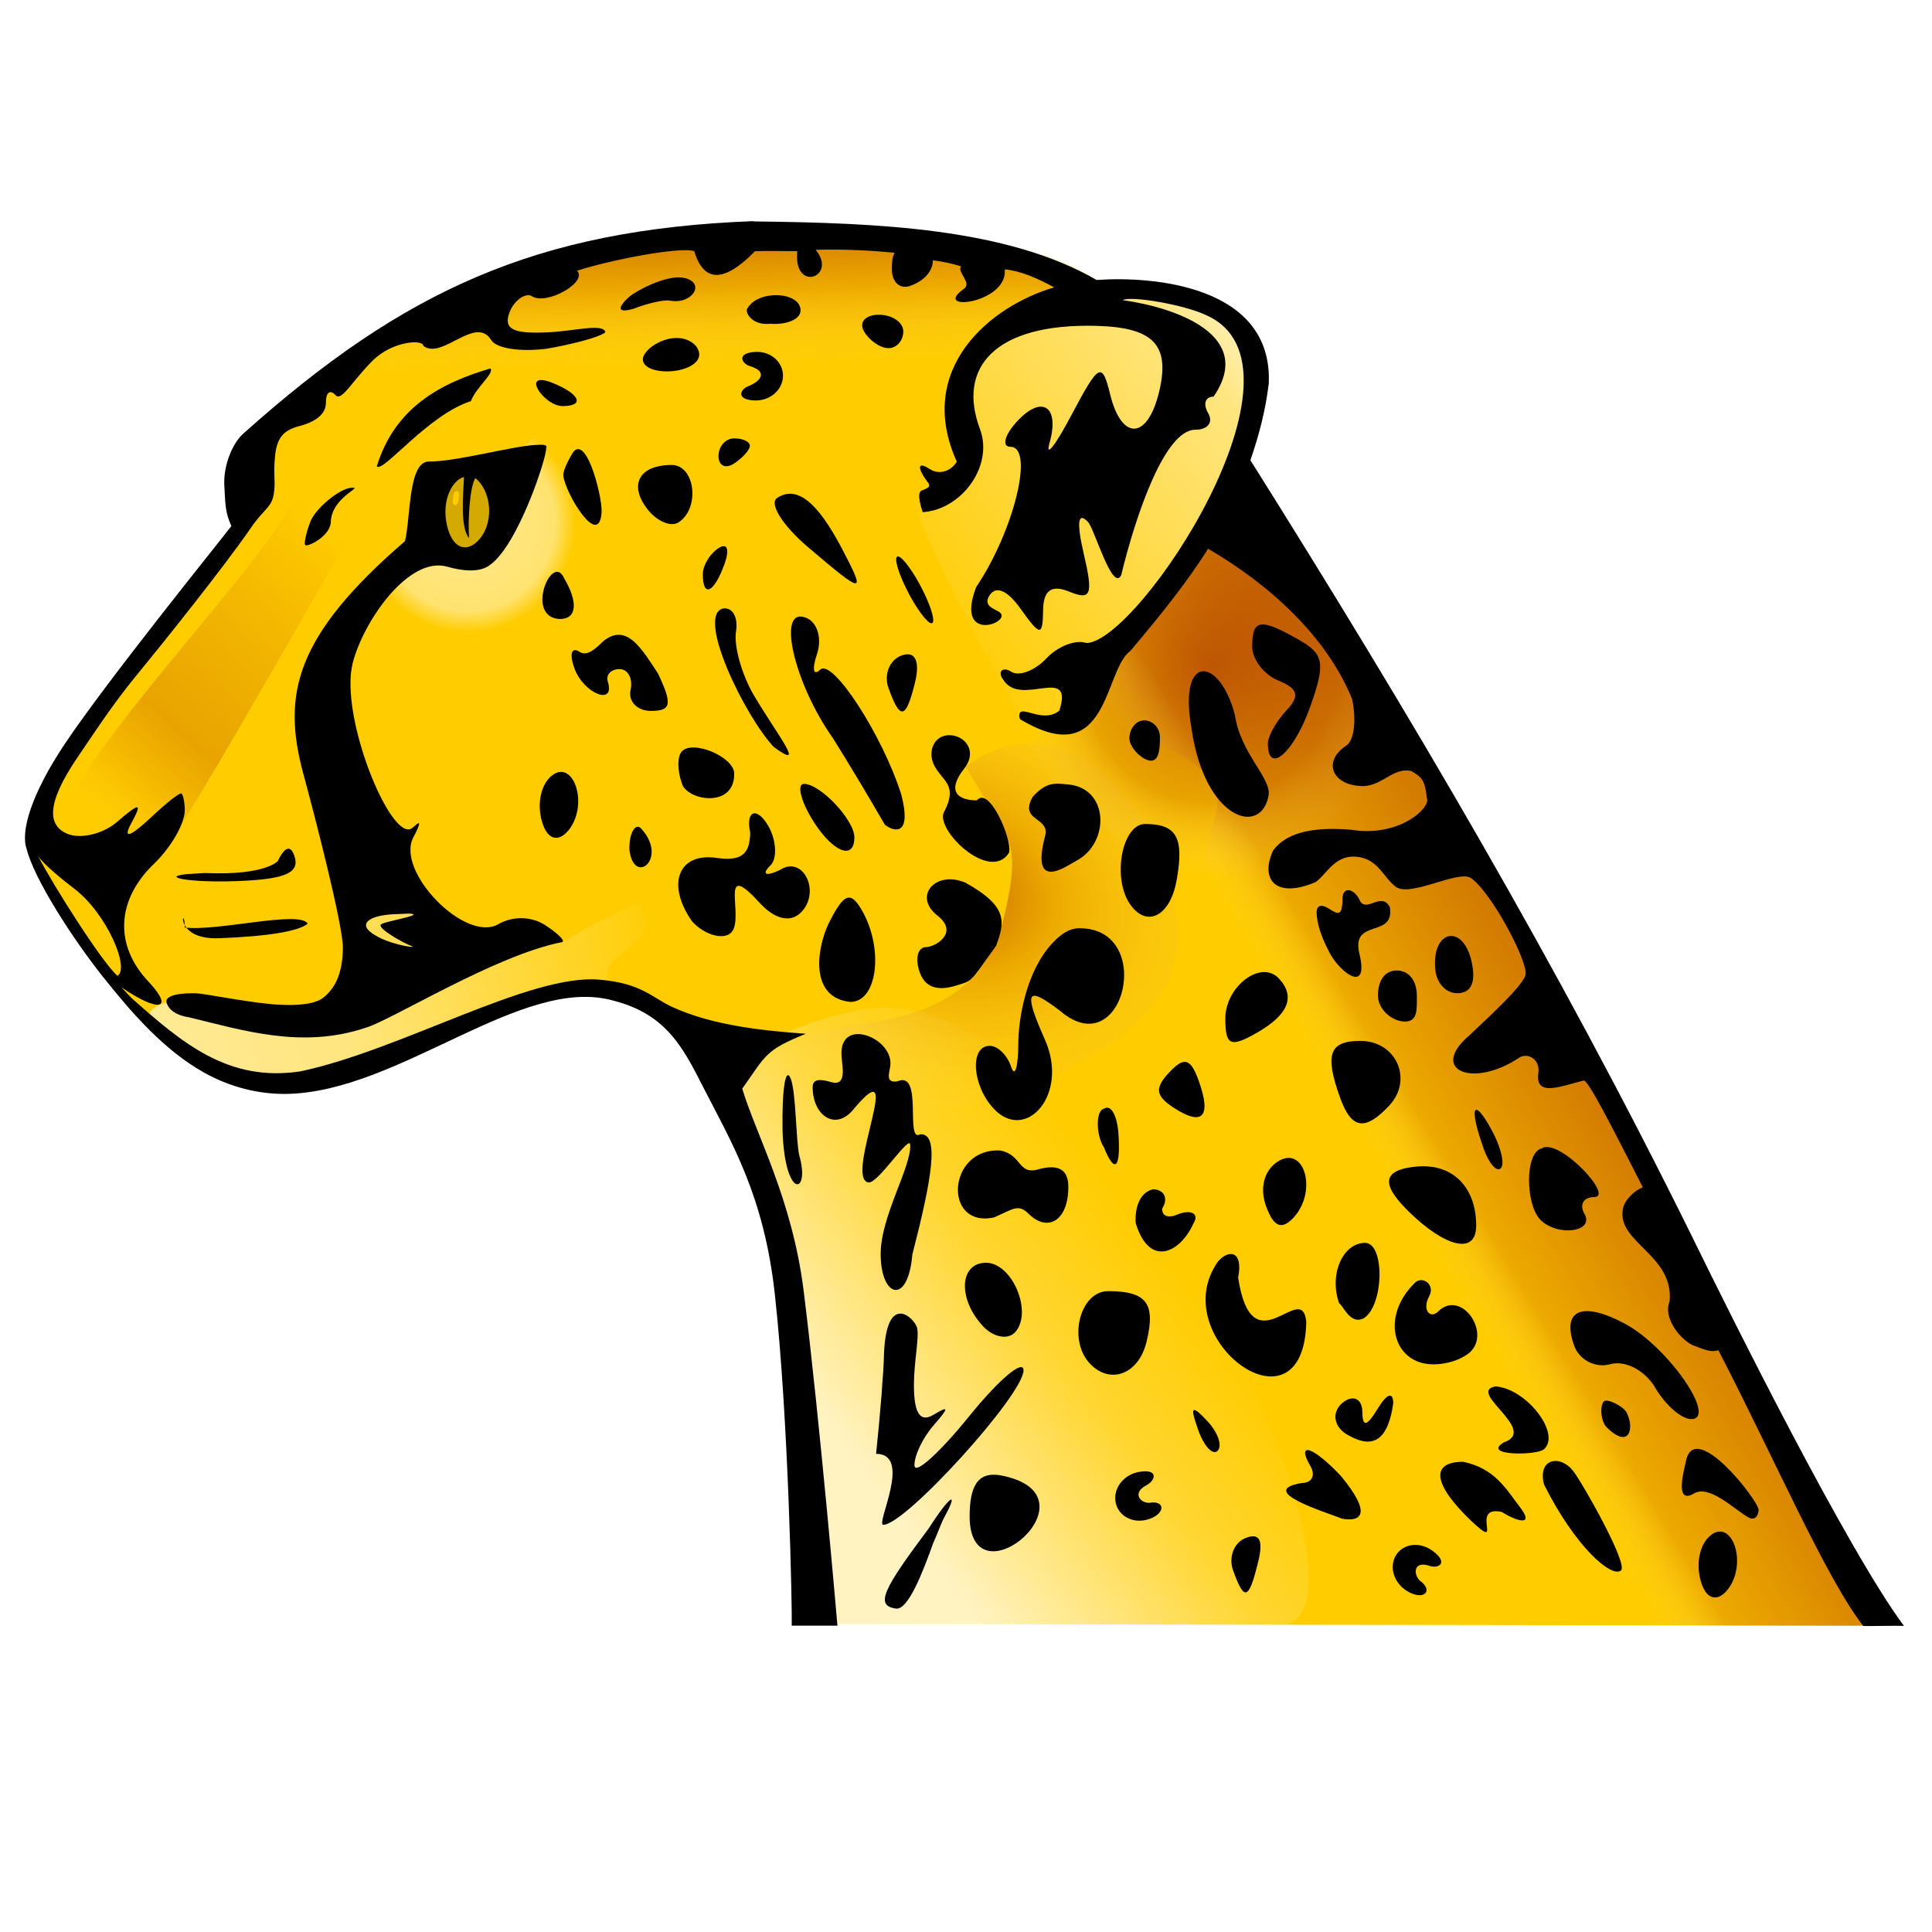
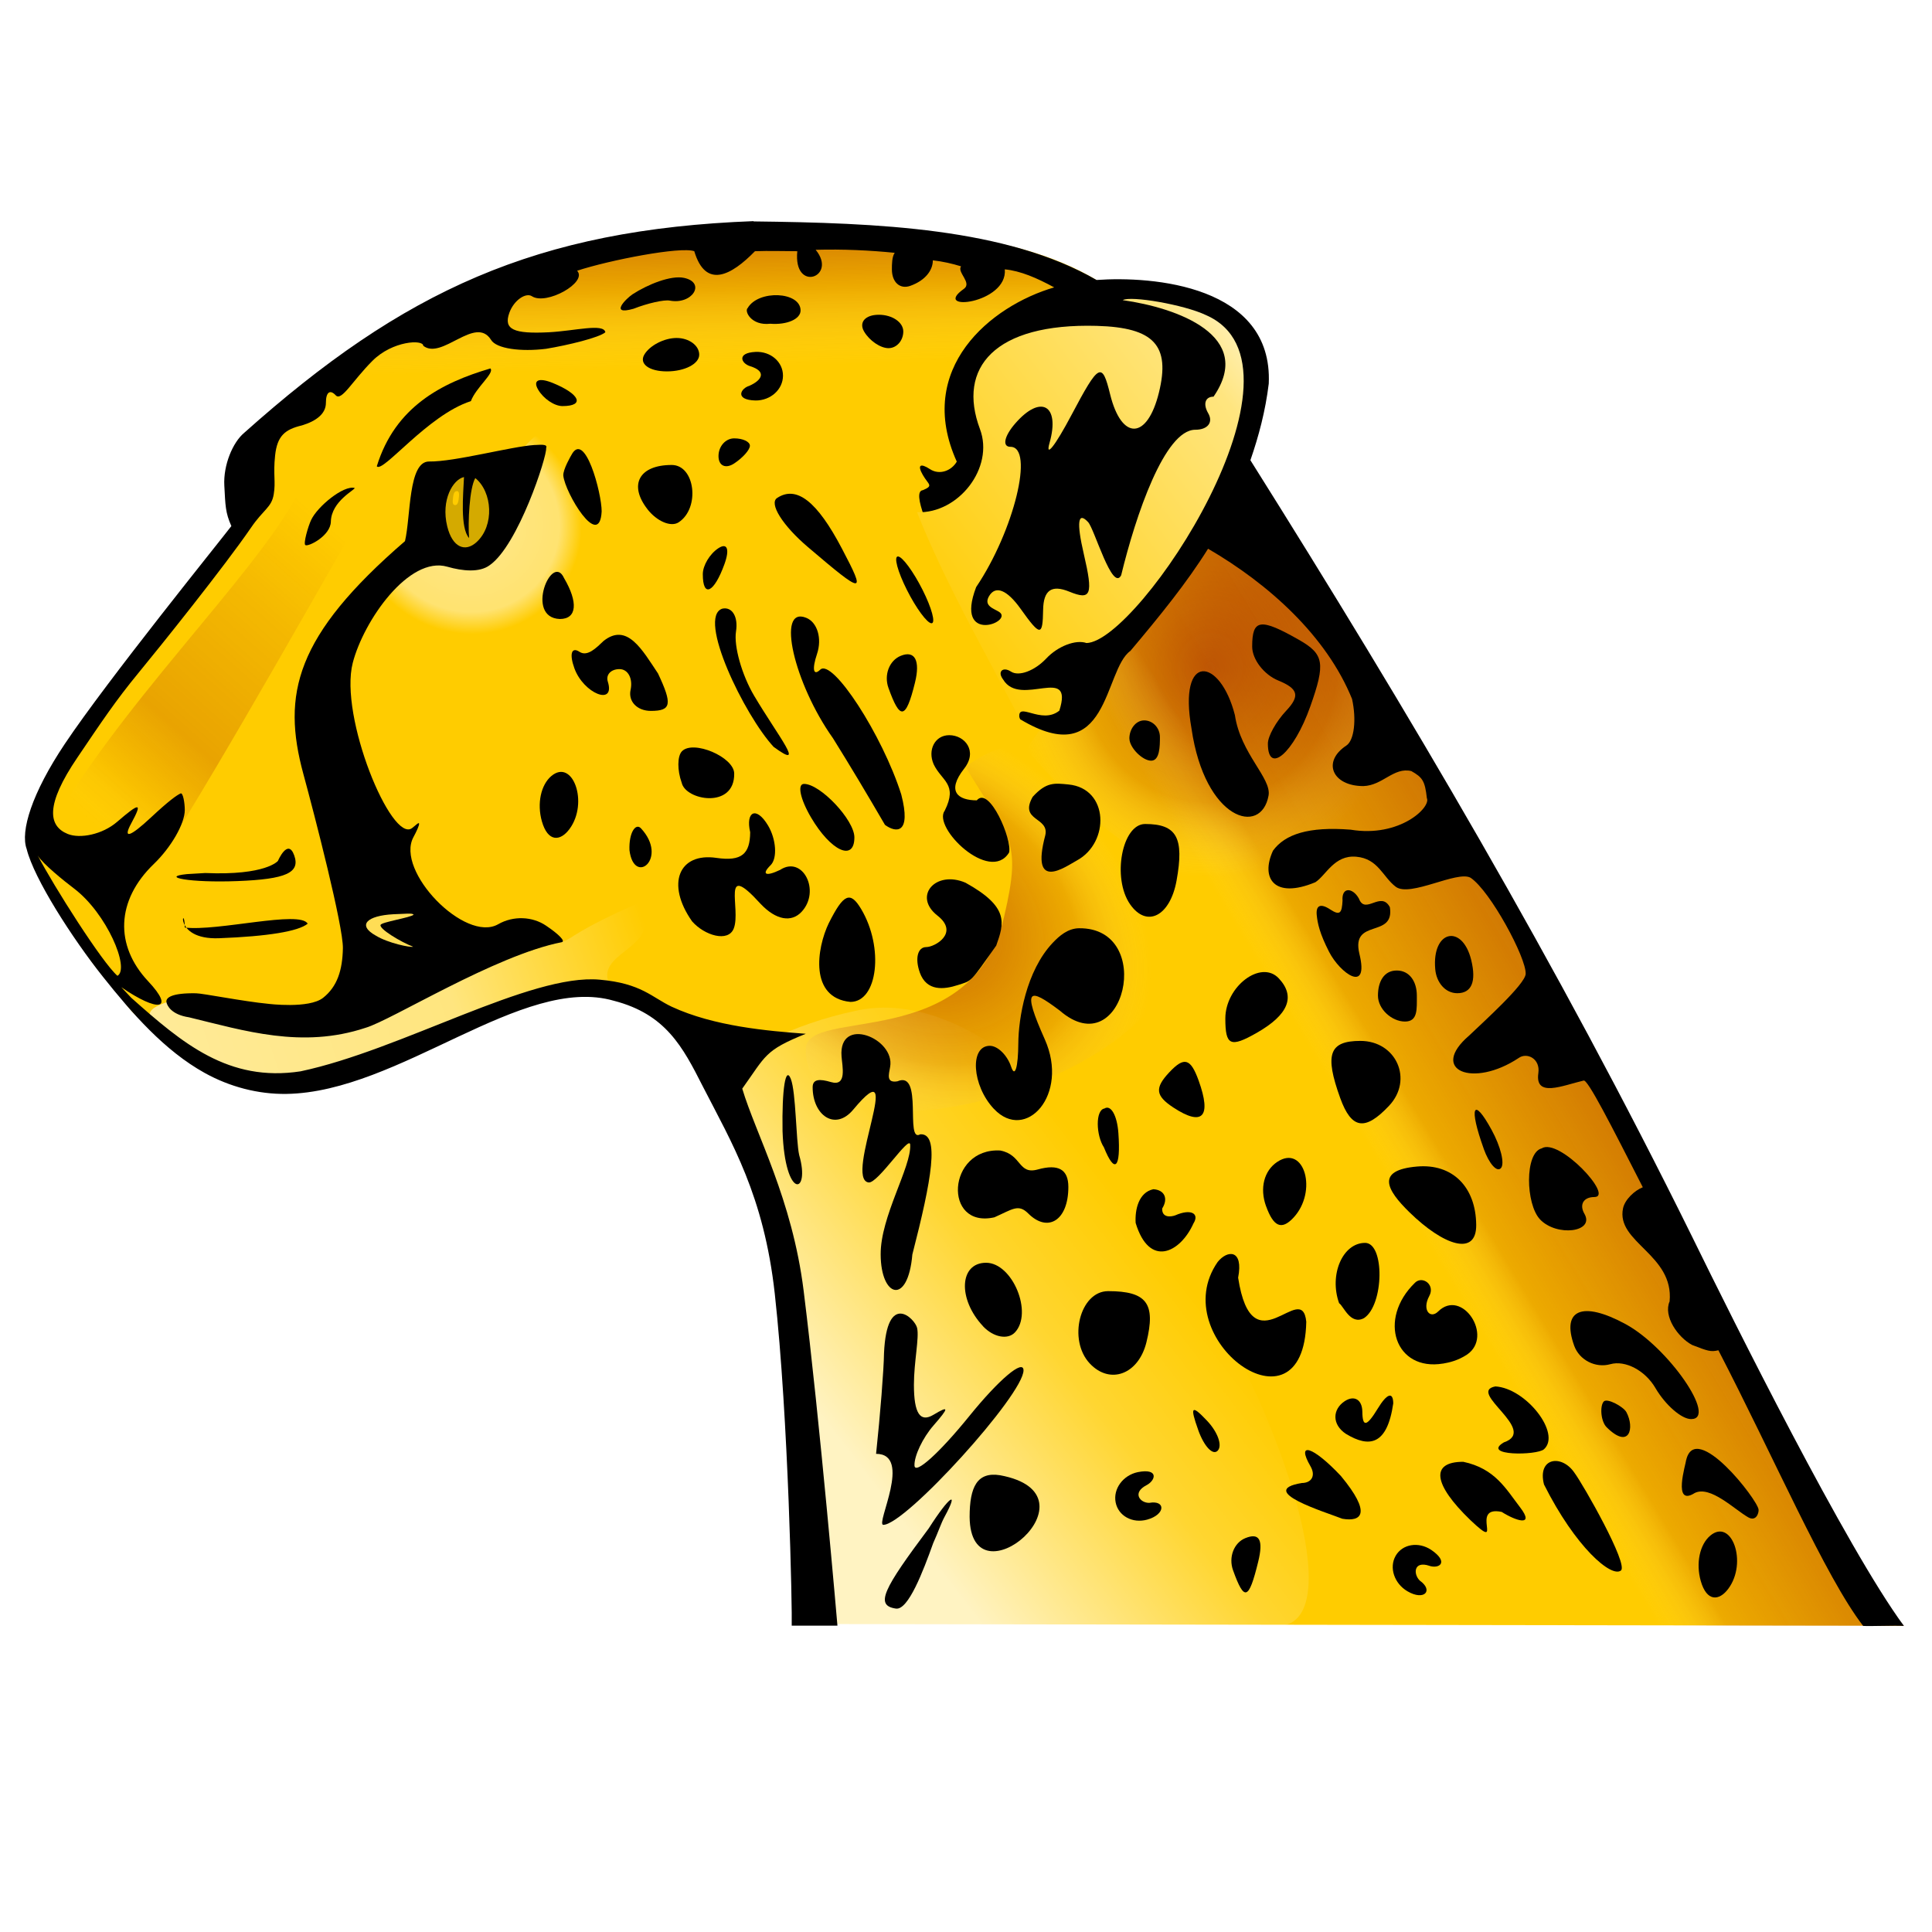
<svg xmlns="http://www.w3.org/2000/svg" xmlns:ns1="http://www.openswatchbook.org/uri/2009/osb" xmlns:xlink="http://www.w3.org/1999/xlink" width="48" height="48" id="svg2" version="1.1">
  <defs id="defs4">
    <linearGradient id="linearGradient5735">
      <stop style="stop-color:#930a0a;stop-opacity:0.469;" offset="0" id="stop5737" />
      <stop id="stop5741" offset="0.641" style="stop-color:#920505;stop-opacity:0.204;" />
      <stop style="stop-color:#ffffff;stop-opacity:0;" offset="1" id="stop5745" />
    </linearGradient>
    <linearGradient id="linearGradient5682">
      <stop id="stop5684" offset="0" style="stop-color:#930a0a;stop-opacity:0.549;" />
      <stop style="stop-color:#920000;stop-opacity:0.168;" offset="0.813" id="stop5686" />
      <stop id="stop5688" offset="1" style="stop-color:#ffffff;stop-opacity:0;" />
    </linearGradient>
    <linearGradient id="linearGradient5674">
      <stop style="stop-color:#930a0a;stop-opacity:0.549;" offset="0" id="stop5676" />
      <stop id="stop5678" offset="0.542" style="stop-color:#920000;stop-opacity:0.168;" />
      <stop style="stop-color:#ffffff;stop-opacity:0;" offset="1" id="stop5680" />
    </linearGradient>
    <linearGradient id="linearGradient5662">
      <stop id="stop5664" offset="0" style="stop-color:#930a0a;stop-opacity:0;" />
      <stop style="stop-color:#920707;stop-opacity:0.097;" offset="0.268" id="stop5666" />
      <stop style="stop-color:#920505;stop-opacity:0.204;" offset="0.667" id="stop5668" />
      <stop style="stop-color:#920000;stop-opacity:0.053;" offset="0.865" id="stop5670" />
      <stop id="stop5672" offset="1" style="stop-color:#ffffff;stop-opacity:0;" />
    </linearGradient>
    <linearGradient id="linearGradient5654">
      <stop id="stop5656" offset="0" style="stop-color:#930a0a;stop-opacity:0.549;" />
-       <stop style="stop-color:#920000;stop-opacity:0.168;" offset="0.383" id="stop5658" />
+       <stop style="stop-color:#920000;stop-opacity:0.168;" offset="0.695" id="stop5658" />
      <stop id="stop5660" offset="1" style="stop-color:#ffffff;stop-opacity:0;" />
    </linearGradient>
    <linearGradient id="linearGradient5646">
      <stop style="stop-color:#ffcc00;stop-opacity:1" offset="0" id="stop5648" />
      <stop id="stop5650" offset="0.749" style="stop-color:#ffe57f;stop-opacity:1;" />
      <stop id="stop5652" offset="1" style="stop-color:#ffffff;stop-opacity:1;" />
    </linearGradient>
    <linearGradient ns1:paint="gradient" id="linearGradient5638">
      <stop id="stop5640" offset="0" style="stop-color:#ffffff;stop-opacity:0.628;" />
-       <stop style="stop-color:#ffffff;stop-opacity:0.496;" offset="0.456" id="stop5642" />
+       <stop style="stop-color:#ffffff;stop-opacity:0.496;" offset="0.655" id="stop5642" />
      <stop id="stop5644" offset="1" style="stop-color:#ffffff;stop-opacity:0;" />
    </linearGradient>
    <linearGradient id="linearGradient5630">
      <stop id="stop5632" offset="0" style="stop-color:#ffffff;stop-opacity:0.761;" />
      <stop style="stop-color:#ffffff;stop-opacity:0.192;" offset="0.606" id="stop5634" />
      <stop id="stop5636" offset="1" style="stop-color:#ffffff;stop-opacity:0;" />
    </linearGradient>
    <linearGradient id="linearGradient5610" ns1:paint="gradient">
      <stop style="stop-color:#ffffff;stop-opacity:0.628;" offset="0" id="stop5612" />
      <stop id="stop5614" offset="0.805" style="stop-color:#ffffff;stop-opacity:0.496;" />
      <stop style="stop-color:#ffffff;stop-opacity:0;" offset="1" id="stop5616" />
    </linearGradient>
    <linearGradient id="linearGradient3998" ns1:paint="gradient">
      <stop style="stop-color:#ffcc00;stop-opacity:1" offset="0" id="stop4000" />
      <stop id="stop4002" offset="0.54" style="stop-color:#ffe57f;stop-opacity:1" />
      <stop id="stop4004" offset="1" style="stop-color:#ffffff;stop-opacity:1;" />
    </linearGradient>
    <linearGradient ns1:paint="gradient" id="linearGradient3966">
      <stop id="stop3968" offset="0" style="stop-color:#ffffff;stop-opacity:0.628;" />
      <stop style="stop-color:#ffffff;stop-opacity:0.496;" offset="0.68" id="stop3970" />
      <stop id="stop3972" offset="1" style="stop-color:#ffffff;stop-opacity:0;" />
    </linearGradient>
    <linearGradient id="linearGradient3866" ns1:paint="gradient">
      <stop style="stop-color:#ffffff;stop-opacity:0.628;" offset="0" id="stop3868" />
      <stop id="stop3897" offset="0.456" style="stop-color:#ffffff;stop-opacity:0.496;" />
      <stop style="stop-color:#ffffff;stop-opacity:0;" offset="1" id="stop3870" />
    </linearGradient>
    <linearGradient xlink:href="#linearGradient5646" id="linearGradient3898" x1="24.597" y1="1022.915" x2="34.166" y2="1015.194" gradientUnits="userSpaceOnUse" gradientTransform="matrix(1.014773,0,0,1.079991,-3.205141,-86.0842)" />
    <linearGradient xlink:href="#linearGradient5674" id="linearGradient3882" x1="19.179" y1="1014.248" x2="19.263" y2="1018.164" gradientUnits="userSpaceOnUse" gradientTransform="matrix(1.014773,0,0,1.079991,-3.205141,-86.0842)" />
    <linearGradient xlink:href="#linearGradient5630" id="linearGradient3991" x1="20.806" y1="1039.273" x2="27.696" y2="1033.641" gradientUnits="userSpaceOnUse" gradientTransform="matrix(1.014773,0,0,1.079991,-3.205141,-86.0842)" />
    <linearGradient gradientTransform="matrix(1.100766,1.593236,-1.731561,1.012832,1772.776,-34.05982)" y2="1018.164" x2="19.263" y1="1014.183" x1="19.5" gradientUnits="userSpaceOnUse" id="linearGradient4017" xlink:href="#linearGradient5682" />
    <linearGradient id="linearGradient3866-0" ns1:paint="gradient">
      <stop style="stop-color:#ffffff;stop-opacity:0.628;" offset="0" id="stop3868-9" />
      <stop id="stop3897-4" offset="0.456" style="stop-color:#ffffff;stop-opacity:0.496;" />
      <stop style="stop-color:#ffffff;stop-opacity:0;" offset="1" id="stop3870-8" />
    </linearGradient>
    <linearGradient xlink:href="#linearGradient5662" id="linearGradient4057" x1="34.314" y1="1014.788" x2="27.444" y2="1020.588" gradientUnits="userSpaceOnUse" gradientTransform="matrix(0.9994909,-0.1867258,0.17545,1.063726,-204.9363,-56.32917)" />
-     <radialGradient xlink:href="#linearGradient5654" id="radialGradient5582" cx="42.493" cy="1018.274" fx="42.493" fy="1018.274" r="5.387" gradientTransform="matrix(1.440314,0.4646148,-0.2870385,1.007874,254.2701,-19.76123)" gradientUnits="userSpaceOnUse" />
-     <linearGradient xlink:href="#linearGradient5638" id="linearGradient5608" x1="1.374" y1="1031.329" x2="16.697" y2="1027.665" gradientUnits="userSpaceOnUse" gradientTransform="matrix(0.9845082,0,0,1.047781,0.2367879,-49.47284)" />
-     <radialGradient xlink:href="#linearGradient5610" id="radialGradient5628" cx="11.56" cy="1018.163" fx="11.56" fy="1018.163" r="2.517" gradientTransform="matrix(1.066345,0.021774,-0.01966757,1.090968,19.30946,-93.70304)" gradientUnits="userSpaceOnUse" />
+     <radialGradient xlink:href="#linearGradient5654" id="radialGradient5582" cx="42.333" cy="1019.214" fx="42.333" fy="1019.214" r="5.387" gradientTransform="matrix(1.030542,0.6044829,-0.4324426,0.7780715,419.7119,208.491)" gradientUnits="userSpaceOnUse" />
+     <linearGradient xlink:href="#linearGradient5638" id="linearGradient5608" x1="1.91" y1="1032.84" x2="16.085" y2="1027.809" gradientUnits="userSpaceOnUse" gradientTransform="matrix(0.9845082,0,0,1.047781,0.2367879,-49.47284)" />
+     <radialGradient xlink:href="#linearGradient5610" id="radialGradient5628" cx="11.56" cy="1018.163" fx="11.56" fy="1018.163" r="2.517" gradientTransform="matrix(0.9765322,0.5905869,-0.5622776,0.9351167,572.8131,58.40385)" gradientUnits="userSpaceOnUse" />
    <radialGradient xlink:href="#linearGradient5735" id="radialGradient5747" cx="30.453" cy="1022.463" fx="30.453" fy="1022.463" r="3.636" gradientTransform="matrix(0.9137259,1.040031,-0.996782,0.9919083,1021.412,-24.91085)" gradientUnits="userSpaceOnUse" />
  </defs>
  <g id="layer1" style="display:inline" transform="translate(0,-1004.362)">
-     <path style="fill:#ffcc00;display:inline" d="m 47.195,1044.71 c -1.424,-1.931 -4.264,-7.567 -5.289,-9.661 -3.395,-6.879 -7.133,-13.201 -11.111,-19.523 -0.98,-1.241 -0.687,-2.252 -3.244,-4.008 -2.252,-1.546 -5.557,-1.472 -8.839,-1.512 l -0.401,-0.019 c -5.398,0.204 -8.28,1.701 -12.239,5.239 -0.281,0.235 -0.42,0.666 -0.394,1.174 0.027,0.502 3.74e-4,0.696 0.15,1.031 -0.284,0.374 -3.12,3.838 -4.175,5.416 -0.822,1.228 -1.058,2.141 -0.896,2.58 0.182,0.736 1.167,2.463 1.813,3.195 0.055,0.061 0.343,0.458 0.535,0.594 -0.119,0.119 1.448,1.487 1.922,1.657 0.517,0.185 1.041,0.616 2.091,0.593 2.636,-0.127 5.741,-3.081 8.016,-2.42 4.992,1.684 4.533,11.465 4.606,15.664 l 27.561,0.043 z" id="path3127-0" />
+     <path style="fill:#ffcc00;display:inline;fill-opacity:1" d="m 47.195,1044.71 c -1.424,-1.931 -4.264,-7.567 -5.289,-9.661 -3.395,-6.879 -7.133,-13.201 -11.111,-19.523 -0.98,-1.241 -0.687,-2.252 -3.244,-4.008 -2.252,-1.546 -5.557,-1.472 -8.839,-1.512 l -0.401,-0.019 c -5.398,0.204 -8.28,1.701 -12.239,5.239 -0.281,0.235 -0.42,0.666 -0.394,1.174 0.027,0.502 3.74e-4,0.696 0.15,1.031 -0.284,0.374 -3.12,3.838 -4.175,5.416 -0.822,1.228 -1.058,2.141 -0.896,2.58 0.182,0.736 1.167,2.463 1.813,3.195 0.055,0.061 0.343,0.458 0.535,0.594 -0.119,0.119 1.448,1.487 1.922,1.657 0.517,0.185 1.041,0.616 2.091,0.593 2.636,-0.127 5.741,-3.081 8.016,-2.42 4.992,1.684 4.533,11.465 4.606,15.664 l 27.561,0.043 z" id="path3127-0" />
    <path style="fill:url(#radialGradient5747);fill-opacity:1;stroke:none;display:inline" d="m 34.559,1026.762 c -5.079,0.698 -7.456,-2.002 -9.051,-3.762 0.268,-0.711 4.441,-5.032 4.401,-5.396 -0.216,-1.936 5.033,3.359 5.831,6.256 0.111,1.006 -0.333,3.133 -1.181,2.902 z" id="path3646-1-9-9-8" />
    <path style="fill:url(#radialGradient5582);fill-opacity:1;stroke:none;display:inline" d="m 23.989,1023.41 c 1.07,1.813 1.423,1.747 0.956,3.734 -0.798,3.393 -4.911,2.226 -4.925,3.277 -0.042,3.119 8.375,1.089 9.161,-2.131 0.58,-2.378 -2.201,-7.091 -5.191,-4.879 z" id="path3646-1-9-2" />
    <path style="fill:url(#linearGradient4057);fill-opacity:1;stroke:none;display:inline" d="m 1.09,1025.208 c 1.795,-3.279 5.175,-6.454 6.314,-8.578 0.764,-0.1 1.93,-0.058 1.68,0.36 -0.612,1.023 -3.579,6.34 -5.045,8.609 -0.876,0.396 -2.919,0.54 -2.949,-0.391 z" id="path3646-1-9-9" />
    <path style="fill:url(#linearGradient3991);fill-opacity:1;stroke:none;display:inline" d="m 20.372,1044.752 c 0,0 -0.329,-0.839 -0.493,-4.367 -0.18,-3.876 -1.747,-8.45 -1.76,-9.169 0.005,-0.694 1.667,-1.425 3.095,-1.731 6.156,-1.462 14.01,15.719 10.379,15.268 z" id="path3646-1-6" />
-     <path style="fill:url(#linearGradient4017);fill-opacity:1;stroke:none;display:inline" d="m 30.163,1017.735 c 6.474,2.875 13.214,22.767 17.141,27.017 -4.852,-9e-4 -10.099,0 -14.553,0.016 -1.158,-0.016 -0.283,-1.396 0.095,-2.08 1.973,-3.566 -5.052,-10.436 -2.649,-18.081 0.514,-1.636 -2.967,-1.97 -2.809,-2.762 0.271,-1.369 1.67,-2.264 2.775,-4.111 z" id="path3646-1-9-1" />
+     <path style="fill:url(#linearGradient4017);fill-opacity:1;stroke:none;display:inline" d="m 30.163,1017.735 c 6.474,2.875 13.214,22.767 17.141,27.017 -4.852,-9e-4 -10.099,0 -14.553,0.016 -1.158,-0.016 -0.283,-1.396 0.095,-2.08 1.973,-3.566 -1.51,-11.114 -4.006,-17.93 -0.59,-1.61 -2.062,-1.669 -1.905,-2.46 0.271,-1.369 2.122,-2.716 3.228,-4.563 z" id="path3646-1-9-1" />
    <path style="opacity:0.885;fill:url(#radialGradient5628);fill-opacity:1;stroke:none;display:inline" d="m 10.447,1017.915 c 2.623,1.287 0.922,-2.222 3.745,-3.22 0.86,2.867 0.796,5.074 -1.311,5.859 -1.212,0.452 -2.338,-0.739 -3.519,-0.656 -0.356,0.024 0.053,-1.019 1.085,-1.984 z" id="path3646-1-8" />
    <path style="fill:url(#linearGradient3882);fill-opacity:1;stroke:none;display:inline" d="m 8.359,1013.425 c 1.629,-1.498 3.86,-2.367 7.11,-3.087 7.944,-1.163 17.33,1.138 10.305,6.006 -1.201,2.272 0.598,4.806 -0.323,3.146 -1.094,-1.971 -6.605,-6.938 -10.844,-5.395 -3.794,1.381 -5.863,1.187 -6.248,-0.67 z" id="path3646-1-9" />
    <path style="fill:#000000" d="m 41.894,1040.631 c 0.24,-0.983 1.775,0.993 1.797,1.236 0.01,0.075 -0.054,0.308 -0.259,0.191 -0.338,-0.193 -0.938,-0.794 -1.325,-0.604 -0.563,0.359 -0.22,-0.731 -0.214,-0.822 z" id="path3750" />
    <path style="fill:#000000" d="m 23.075,1042.333 c 0.515,-0.807 0.765,-0.97 0.391,-0.284 -0.085,0.156 -0.16,0.386 -0.281,0.652 -0.251,0.701 -0.62,1.669 -0.925,1.626 -0.532,-0.076 -0.313,-0.485 0.815,-1.994 z" id="path3748" />
    <path style="fill:#000000" d="m 35.852,1038.239 c -1.185,0.199 -1.635,-1.1 -0.695,-2.01 0.183,-0.177 0.507,0.049 0.352,0.334 -0.186,0.344 0.024,0.579 0.222,0.382 0.591,-0.587 1.387,0.618 0.716,1.072 -0.224,0.147 -0.435,0.196 -0.596,0.223 z m 3.263,2.711 c 0.222,0.299 1.349,2.28 1.156,2.431 -0.236,0.185 -1.126,-0.575 -1.911,-2.138 -0.171,-0.669 0.438,-0.757 0.755,-0.293 z m -1.963,-2.143 c 0.76,0.044 1.641,1.17 1.208,1.561 -0.174,0.157 -1.566,0.169 -0.998,-0.17 0.877,-0.3 -0.935,-1.256 -0.209,-1.391 z m 0.617,3.008 c 0.372,0.488 -0.112,0.332 -0.46,0.11 -0.828,-0.173 0.103,1.038 -0.774,0.207 -0.932,-0.897 -1.001,-1.452 -0.181,-1.452 0.792,0.167 1.062,0.676 1.415,1.135 z" id="path3744" />
    <path style="fill:#000000" d="m 40.407,1039.446 c -0.073,-0.135 -0.475,-0.355 -0.561,-0.265 -0.102,0.109 -0.077,0.494 0.071,0.641 0.571,0.566 0.699,0.012 0.49,-0.376 z" id="path3742" />
    <path style="fill:#000000" d="m 24.09,1042.052 c 0,-0.75 0.188,-1.129 0.757,-1.038 2.571,0.476 -0.732,3.263 -0.757,1.038 z" id="path3740" />
    <path style="fill:#000000" d="m 24.716,1041.542 c -0.13,-0.138 -0.222,0.108 -0.205,0.545 0.105,1.001 0.479,-0.225 0.205,-0.545 z" id="path3738" />
    <path style="fill:#000000" d="m 32.339,1041.207 c 0.253,0 0.352,-0.187 0.22,-0.415 -0.367,-0.633 0.064,-0.495 0.756,0.241 0.771,0.932 0.515,1.143 0.035,1.062 -0.41,-0.162 -2.158,-0.694 -1.01,-0.888 z" id="path3736" />
    <path style="fill:#000000" d="m 21.766,1040.482 c 0.103,-0.97 0.192,-2.095 0.197,-2.499 0.069,-1.556 0.768,-0.861 0.822,-0.63 0.057,0.245 -0.079,0.844 -0.079,1.414 0,0.709 0.154,0.945 0.487,0.744 0.39,-0.234 0.39,-0.181 0,0.266 -0.268,0.307 -0.481,0.755 -0.473,0.995 0.008,0.24 0.62,-0.311 1.359,-1.224 0.739,-0.913 1.347,-1.427 1.35,-1.141 0.006,0.599 -2.932,3.839 -3.483,3.839 -0.203,0 0.738,-1.764 -0.181,-1.764 z" id="path3734" />
    <path style="fill:#000000" d="m 29.77,1039.891 c -0.212,-0.591 -0.167,-0.639 0.218,-0.232 0.267,0.282 0.386,0.617 0.266,0.744 -0.12,0.128 -0.338,-0.103 -0.485,-0.512 z" id="path3732" />
    <path style="fill:#000000" d="m 33.442,1039.988 c -0.358,-0.236 -0.336,-0.614 -0.033,-0.814 0.237,-0.156 0.434,-0.039 0.438,0.26 0.004,0.395 0.109,0.373 0.384,-0.078 0.227,-0.374 0.38,-0.425 0.384,-0.128 -0.15,1.043 -0.596,1.109 -1.172,0.76 z" id="path3730" />
    <path style="fill:#000000" d="m 30.252,1035.716 c 0.242,-0.303 0.647,-0.323 0.509,0.39 0.351,2.281 1.585,0.018 1.693,1.094 -0.059,2.974 -3.521,0.416 -2.202,-1.484 z" id="path3728" />
    <path style="fill:#000000" d="m 41.127,1038.844 c -0.255,-0.434 -0.747,-0.693 -1.119,-0.589 -0.368,0.103 -0.769,-0.102 -0.897,-0.457 -0.324,-0.899 0.2,-1.122 1.274,-0.54 1.062,0.575 2.296,2.361 1.631,2.361 -0.239,0 -0.639,-0.348 -0.889,-0.774 z" id="path3726" />
    <path style="fill:#000000" d="m 24.424,1037.312 c -0.634,-0.675 -0.591,-1.577 0.075,-1.577 0.656,0 1.172,1.246 0.717,1.73 -0.179,0.19 -0.535,0.122 -0.793,-0.152 z" id="path3724" />
    <path style="fill:#000000" d="m 33.27,1036.74 c -0.254,-0.705 0.087,-1.499 0.645,-1.499 0.492,0 0.471,1.543 -0.026,1.869 -0.341,0.183 -0.511,-0.306 -0.62,-0.371 z" id="path3722" />
    <path style="fill:#000000" d="m 27.076,1038.238 c -0.552,-0.587 -0.245,-1.798 0.455,-1.798 0.959,0 1.189,0.306 0.952,1.269 -0.196,0.798 -0.904,1.064 -1.407,0.529 z" id="path3720" />
    <path style="fill:#000000" d="m 21.88,1035.53 c -0.007,-0.942 0.764,-2.172 0.734,-2.728 -0.014,-0.261 -0.805,0.97 -1.034,0.938 -0.628,-0.087 0.965,-3.426 -0.381,-1.81 -0.452,0.543 -1.009,0.138 -1.009,-0.556 0,-0.204 0.172,-0.212 0.456,-0.128 0.403,0.118 0.279,-0.392 0.262,-0.638 -0.079,-1.02 1.337,-0.452 1.207,0.261 -0.036,0.2 -0.099,0.404 0.181,0.358 0.654,-0.283 0.177,1.546 0.568,1.316 0.488,-0.029 0.284,1.119 -0.197,2.987 -0.109,1.274 -0.783,1.071 -0.787,0 z" id="path3718" />
    <path style="fill:#000000" d="m 35.014,1034.477 c -0.564,-0.552 -0.843,-1.044 0.194,-1.133 0.876,-0.076 1.458,0.503 1.468,1.449 0.009,0.793 -0.812,0.516 -1.662,-0.316 z" id="path3716" />
    <path style="fill:#000000" d="m 38.26,1034.655 c -0.356,-0.378 -0.383,-1.653 0.043,-1.762 0.43,-0.272 1.809,1.209 1.308,1.209 -0.268,0 -0.379,0.187 -0.247,0.415 0.266,0.459 -0.691,0.579 -1.105,0.138 z" id="path3714" />
    <path style="fill:#000000" d="m 24.854,1032.947 c 0.536,0.102 0.438,0.607 0.93,0.47 0.513,-0.143 0.759,-10e-4 0.759,0.435 0,0.834 -0.511,1.144 -0.997,0.658 -0.245,-0.245 -0.39,-0.104 -0.841,0.096 -1.283,0.288 -1.177,-1.734 0.148,-1.66 z" id="path3712" />
    <path style="fill:#000000" d="m 31.453,1034.325 c -0.159,-0.442 -0.048,-0.878 0.28,-1.096 0.674,-0.449 1.014,0.735 0.399,1.39 -0.292,0.31 -0.492,0.224 -0.678,-0.293 z" id="path3710" />
    <path style="fill:#000000" d="m 36.864,1032.905 c -0.376,-1.044 -0.265,-1.313 0.194,-0.472 0.228,0.417 0.332,0.845 0.231,0.952 -0.1,0.108 -0.292,-0.109 -0.426,-0.48 z" id="path3708" />
    <path style="fill:#000000" d="m 27.437,1031.904 c 0.161,-0.105 0.318,0.169 0.349,0.609 0.063,0.886 -0.092,1.021 -0.359,0.356 -0.198,-0.302 -0.214,-0.925 0.01,-0.966 z" id="path3706" />
    <path style="fill:#000000" d="m 19.442,1032.461 c -0.017,-1.04 0.075,-1.623 0.205,-1.295 0.13,0.328 0.128,1.533 0.208,1.891 0.287,0.987 -0.354,1.134 -0.413,-0.596 z" id="path3704" />
    <path style="fill:#000000" d="m 24.693,1031.912 c -0.545,-0.579 -0.608,-1.567 -0.101,-1.567 0.197,0 0.434,0.234 0.529,0.519 0.094,0.285 0.175,0.022 0.179,-0.584 0.004,-0.606 0.19,-1.792 0.855,-2.494 0.167,-0.177 0.377,-0.357 0.652,-0.362 1.921,-0.019 1.117,3.426 -0.477,2.046 -0.774,-0.584 -0.942,-0.562 -0.373,0.713 0.617,1.381 -0.476,2.567 -1.263,1.729 z" id="path3702" />
    <path style="fill:#000000" d="m 29.152,1031.878 c -0.446,-0.293 -0.468,-0.485 -0.099,-0.877 0.369,-0.392 0.527,-0.347 0.727,0.208 0.326,0.904 0.098,1.146 -0.628,0.669 z" id="path3700" />
    <path style="fill:#000000" d="m 33.297,1031.642 c -0.392,-1.086 -0.274,-1.419 0.502,-1.419 0.892,0 1.319,0.965 0.713,1.61 -0.599,0.637 -0.935,0.584 -1.215,-0.191 z" id="path3698" />
    <path style="fill:url(#linearGradient5608);fill-opacity:1;stroke:none;display:inline" d="m 3.808,1029.863 c -0.147,-0.329 -0.229,-0.453 0.627,-0.691 1.144,1.158 5.744,-0.155 8.439,-1.087 0.822,-0.284 0.958,-0.301 1.131,-0.34 0.18,-0.04 0.298,-0.266 1.867,-0.951 0.67,1.085 -0.966,1.177 -0.769,1.917 0.039,0.144 -0.368,-0.046 -0.692,0.075 -0.971,0.357 -2.297,0.919 -4.158,1.66 -3.625,1.444 -4.466,0.683 -6.443,-0.581 z" id="path3646-1" />
    <path style="fill:#000000" d="m 18.723,1009.856 c -5.398,0.204 -8.701,1.725 -12.659,5.262 -0.281,0.235 -0.518,0.798 -0.491,1.306 0.027,0.502 0.026,0.673 0.175,1.008 -0.284,0.374 -3.083,3.834 -4.138,5.412 -0.822,1.229 -1.109,2.173 -0.947,2.613 0.182,0.736 1.132,2.214 1.894,3.172 0.724,0.911 1.532,1.836 2.525,2.388 0.624,0.347 1.33,0.533 2.034,0.523 2.806,-0.041 5.86,-2.975 8.136,-2.314 1.286,0.333 1.709,1.14 2.209,2.127 0.722,1.407 1.518,2.715 1.788,5.15 0.343,3.095 0.435,7.908 0.421,8.248 l 1.136,0 c 0,0 -0.433,-5.06 -0.84,-8.323 -0.284,-2.277 -1.188,-3.89 -1.525,-5.019 0.59,-0.822 0.55,-0.949 1.579,-1.363 -0.954,-0.071 -2.28,-0.185 -3.331,-0.672 -0.494,-0.233 -0.755,-0.582 -1.788,-0.672 -1.724,-0.159 -4.92,1.745 -7.434,2.277 -1.79,0.274 -2.934,-0.695 -4.208,-1.829 l -0.245,-0.261 c 0.915,0.629 1.344,0.572 0.666,-0.149 -0.833,-0.887 -0.797,-2.008 0.14,-2.911 0.429,-0.413 0.771,-1.001 0.771,-1.344 0,-0.171 -0.044,-0.439 -0.105,-0.41 -0.096,0.045 -0.286,0.177 -0.736,0.597 -0.529,0.494 -0.701,0.538 -0.491,0.149 0.29,-0.535 0.212,-0.523 -0.351,-0.039 -0.36,0.311 -0.917,0.425 -1.227,0.299 -0.477,-0.195 -0.566,-0.711 0.245,-1.903 0.602,-0.891 0.951,-1.413 1.508,-2.09 0.557,-0.676 2.148,-2.66 2.805,-3.62 0.309,-0.452 0.506,-0.496 0.561,-0.821 0.055,-0.325 -0.017,-0.488 0.035,-0.97 0.052,-0.482 0.24,-0.645 0.666,-0.746 0.362,-0.109 0.596,-0.293 0.596,-0.56 0,-0.266 0.101,-0.341 0.245,-0.187 0.145,0.154 0.413,-0.36 0.912,-0.858 0.499,-0.499 1.263,-0.535 1.262,-0.373 0.463,0.363 1.294,-0.765 1.683,-0.149 0.13,0.223 0.742,0.301 1.368,0.224 0.547,-0.091 1.317,-0.277 1.473,-0.411 -0.041,-0.228 -0.744,-0.036 -1.403,0 -0.873,0.044 -1.133,-0.067 -0.982,-0.485 0.114,-0.316 0.412,-0.508 0.561,-0.41 0.355,0.233 1.393,-0.346 1.122,-0.634 0.809,-0.265 2.572,-0.607 2.911,-0.485 0.283,0.946 0.918,0.605 1.508,0 0.362,-0.013 0.7,0 1.052,0 -0.106,1.045 1.012,0.642 0.456,-0.035 0.676,-0.019 1.348,0.013 1.964,0.075 -0.069,0.097 -0.07,0.285 -0.07,0.41 0,0.324 0.201,0.501 0.456,0.411 0.385,-0.137 0.563,-0.398 0.561,-0.634 0.243,0.026 0.492,0.084 0.701,0.149 -0.107,0.147 0.282,0.41 0.07,0.56 -0.827,0.583 1.093,0.373 1.017,-0.485 0.388,0.037 0.795,0.213 1.227,0.448 -1.576,0.46 -3.469,2.012 -2.42,4.329 -0.135,0.232 -0.433,0.34 -0.666,0.187 -0.241,-0.158 -0.322,-0.104 -0.175,0.149 0.142,0.244 0.269,0.258 0,0.373 -0.578,0.056 1.711,3.917 2.415,5.691 2.216,1.334 2.071,-1.226 2.74,-1.698 0.734,-0.872 1.397,-1.687 1.929,-2.538 1.515,0.881 2.943,2.171 3.577,3.732 0.114,0.513 0.054,1.029 -0.14,1.157 -0.614,0.404 -0.347,1.008 0.421,1.008 0.479,-0.013 0.753,-0.477 1.192,-0.373 0.277,0.157 0.338,0.241 0.386,0.672 0.109,0.227 -0.676,0.987 -1.894,0.784 -1.044,-0.082 -1.632,0.113 -1.929,0.522 -0.313,0.681 0.027,1.21 1.052,0.784 0.266,-0.17 0.469,-0.683 1.017,-0.634 0.548,0.048 0.658,0.504 0.982,0.747 0.356,0.267 1.529,-0.412 1.859,-0.224 0.492,0.331 1.387,1.993 1.368,2.389 -0.012,0.259 -1.061,1.202 -1.403,1.53 -1.007,0.861 0.089,1.314 1.227,0.56 0.204,-0.149 0.543,0.012 0.491,0.373 -0.09,0.62 0.601,0.309 1.122,0.187 0.096,-0.058 0.702,1.142 1.473,2.65 -0.206,0.081 -0.445,0.306 -0.491,0.523 -0.18,0.849 1.268,1.144 1.157,2.314 -0.161,0.363 0.201,0.891 0.561,1.082 0.382,0.147 0.46,0.178 0.651,0.131 1.386,2.675 2.656,5.628 3.596,6.848 0.139,0.013 0.784,-0.014 1.013,0 -1.424,-1.931 -4.235,-7.572 -5.26,-9.666 -3.354,-6.798 -7.051,-13.049 -10.976,-19.295 0.207,-0.599 0.373,-1.222 0.456,-1.903 0.108,-2.444 -2.893,-2.675 -4.278,-2.575 -2.243,-1.294 -5.439,-1.418 -8.521,-1.455 z m -5.435,5.561 c -0.596,0.038 -1.985,0.42 -2.63,0.411 -0.518,0 -0.451,1.366 -0.596,1.978 -2.727,2.355 -3.064,3.804 -2.525,5.785 0.28,1.027 0.992,3.784 0.982,4.329 -0.01,0.545 -0.139,0.953 -0.491,1.232 -0.352,0.278 -1.368,0.149 -1.368,0.149 -0.616,-0.059 -1.63,-0.261 -1.788,-0.261 -0.596,-0.011 -0.761,0.105 -0.736,0.224 0.015,0.074 0.111,0.305 0.561,0.373 1.372,0.332 2.807,0.785 4.383,0.261 0.643,-0.186 3.222,-1.804 4.874,-2.127 0.107,-0.02 -0.076,-0.202 -0.386,-0.41 -0.333,-0.228 -0.809,-0.256 -1.192,-0.036 -0.821,0.468 -2.561,-1.322 -2.104,-2.165 0.081,-0.149 0.146,-0.294 0.14,-0.336 -0.006,-0.043 -0.082,0.042 -0.175,0.112 -0.511,0.386 -1.816,-2.772 -1.473,-4.105 0.271,-1.05 1.397,-2.665 2.35,-2.389 0.381,0.11 0.802,0.149 1.052,-0.038 0.706,-0.49 1.429,-2.708 1.403,-2.911 0.037,-0.09 -0.082,-0.087 -0.281,-0.075 z" id="path3127" />
    <path style="fill:#ffcc00" d="m 0.937,1025.616 c 0.124,0.207 0.662,0.639 0.9,0.819 0.813,0.614 1.397,1.991 1.081,2.171 -0.376,-0.324 -1.587,-2.233 -1.981,-2.99 z" id="path3125" />
    <path style="fill:#000000" d="m 33.355,1026.739 c -0.017,0.302 -0.058,0.382 -0.308,0.217 -0.248,-0.163 -0.356,-0.092 -0.333,0.142 0.021,0.206 0.072,0.453 0.307,0.913 0.268,0.525 1.003,1.063 0.752,0.044 -0.211,-0.893 0.881,-0.367 0.758,-1.154 -0.222,-0.42 -0.612,0.202 -0.769,-0.213 -0.151,-0.276 -0.435,-0.3 -0.407,0.053 z" id="path3123" />
    <path style="fill:#000000" d="m 30.443,1029.667 c 0,-0.8 0.887,-1.468 1.327,-0.999 0.425,0.452 0.242,0.905 -0.547,1.355 -0.655,0.373 -0.78,0.316 -0.78,-0.356 z" id="path3688" />
    <path style="fill:#000000" d="m 9.361,1015.948 c 0.456,-1.48 1.608,-2.073 2.822,-2.432 0.113,0.11 -0.36,0.475 -0.484,0.812 -1.073,0.344 -2.19,1.799 -2.338,1.619 z" id="path3686" />
    <path style="fill:#000000" d="m 14.194,1015.671 c 0.333,-0.642 0.756,0.942 0.754,1.398 -0.053,0.973 -0.912,-0.464 -0.953,-0.892 -0.009,-0.156 0.199,-0.506 0.199,-0.506 z" id="path3682" />
    <path style="fill:#ffdd55" d="m 9.457,1027.341 c 0.011,-0.069 0.751,-0.182 0.818,-0.253 -0.016,-0.048 -0.219,-0.02 -0.5,-0.012 -0.655,0.035 -0.912,0.269 -0.435,0.533 0.306,0.187 0.863,0.299 0.924,0.274 -0.295,-0.111 -0.865,-0.452 -0.807,-0.546 z" id="path3680" />
    <path style="fill:#000000" d="m 22.853,1028.525 c -0.126,-0.348 -0.054,-0.633 0.159,-0.633 0.214,0 0.83,-0.351 0.279,-0.782 -0.619,-0.484 -0.044,-1.136 0.697,-0.817 1.099,0.608 0.958,1.009 0.763,1.562 -0.659,0.93 -0.593,0.864 -0.948,0.979 -0.35,0.114 -0.78,0.164 -0.951,-0.309 z" id="path3676" />
    <path style="fill:#000000" d="m 20.593,1027.294 c 0.367,-0.731 0.532,-0.801 0.804,-0.344 0.568,0.954 0.411,2.304 -0.268,2.304 -1.022,-0.098 -0.843,-1.326 -0.536,-1.961 z" id="path3672" />
    <path style="fill:#000000" d="m 34.235,1029.097 c 0,-0.342 0.145,-0.623 0.467,-0.623 0.322,0 0.499,0.28 0.499,0.623 0,0.342 0.026,0.645 -0.295,0.645 -0.322,0 -0.671,-0.303 -0.671,-0.645 z" id="path3668" />
    <path style="fill:#000000" d="m 35.658,1028.44 c -0.086,-0.971 0.672,-1.131 0.894,-0.227 0.131,0.535 0.01,0.825 -0.346,0.825 -0.302,0 -0.52,-0.271 -0.548,-0.598 z" id="path3666" />
    <path style="fill:#000000" d="m 17.194,1027.252 c -0.656,-0.934 -0.325,-1.714 0.606,-1.576 0.626,0.092 0.834,-0.098 0.838,-0.637 -0.118,-0.517 0.151,-0.659 0.446,-0.164 0.197,0.332 0.237,0.81 0.061,0.983 -0.236,0.232 -0.117,0.286 0.235,0.117 0.565,-0.372 1.018,0.527 0.533,1.043 -0.248,0.264 -0.63,0.211 -1.02,-0.204 -0.998,-1.099 -0.476,0.13 -0.662,0.613 -0.137,0.358 -0.732,0.175 -1.037,-0.175 z" id="path3664" />
    <path style="fill:#000000" d="m 25.658,1024.158 c 0.338,-0.372 0.543,-0.34 0.888,-0.306 1.008,0.098 1.029,1.444 0.209,1.888 -0.287,0.156 -1.163,0.796 -0.786,-0.622 0.11,-0.465 -0.66,-0.347 -0.311,-0.961 z m -0.589,1.387 c -0.477,0.774 -1.911,-0.628 -1.597,-1.043 0.332,-0.665 -0.078,-0.734 -0.276,-1.153 l 0,-7e-4 c -0.154,-0.349 0.028,-0.721 0.388,-0.721 0.383,0 0.715,0.391 0.371,0.83 -0.453,0.577 -0.144,0.789 0.313,0.789 0.313,-0.371 0.887,0.989 0.802,1.298 z m -4.374,-2.842 c -0.963,-1.352 -1.424,-3.301 -0.663,-2.991 0.276,0.112 0.395,0.513 0.267,0.896 -0.128,0.381 -0.092,0.557 0.079,0.392 0.302,-0.291 1.547,1.627 2.014,3.102 0.254,0.98 -0.123,0.96 -0.405,0.754 -0.448,-0.77 -0.865,-1.468 -1.292,-2.153 z" id="path3662" />
    <path id="path3660" style="fill:#000000" d="m 5.099,1026.052 c 1.513,0.065 1.806,-0.301 1.806,-0.301 0,0 0.247,-0.576 0.404,-0.139 0.156,0.432 -0.2,0.594 -1.408,0.64 -1.19,0.047 -1.937,-0.104 -1.258,-0.173 z" />
    <path style="fill:#000000" d="m 15.639,1025.485 c -0.017,-0.437 0.154,-0.682 0.284,-0.545 0.694,0.747 -0.172,1.443 -0.284,0.545 z" id="path3656" />
    <path style="fill:#000000" d="m 29.603,1022.465 c -0.341,-1.917 0.713,-1.772 1.078,-0.335 0.142,0.957 0.913,1.566 0.836,1.997 -0.182,1.019 -1.584,0.611 -1.914,-1.662 z" id="path3654" />
    <path style="fill:#000000" d="m 20.148,1024.668 c -0.268,-0.457 -0.345,-0.83 -0.172,-0.83 0.406,0 1.251,0.897 1.251,1.328 0,0.612 -0.587,0.341 -1.079,-0.498 z" id="path3650" />
    <path style="fill:#000000" d="m 16.935,1023.804 c -0.11,-0.305 -0.108,-0.654 0.006,-0.775 0.276,-0.294 1.3,0.142 1.3,0.553 0.013,0.889 -1.219,0.665 -1.305,0.222 z" id="path3646" />
    <path style="fill:#000000" d="m 31.5,1022.836 c 0,-0.183 0.205,-0.55 0.455,-0.816 0.347,-0.369 0.301,-0.547 -0.195,-0.75 -0.358,-0.146 -0.65,-0.526 -0.65,-0.844 0,-0.686 0.201,-0.715 1.163,-0.167 0.624,0.355 0.662,0.581 0.279,1.66 -0.406,1.146 -1.052,1.708 -1.052,0.917 z" id="path3640" />
    <path style="fill:#000000" d="m 17.945,1019.484 c 0.245,-0.054 0.399,0.202 0.341,0.566 -0.058,0.364 0.145,1.082 0.45,1.597 0.603,1.017 1.316,1.881 0.485,1.271 -0.724,-0.781 -1.91,-3.223 -1.276,-3.434 z" id="path3880" />
    <path style="fill:#000000" d="m 16.346,1021.09 c 0.364,0.772 0.334,0.934 -0.176,0.934 -0.339,-2e-4 -0.565,-0.234 -0.504,-0.519 0.062,-0.285 -0.062,-0.519 -0.275,-0.519 -0.213,0 -0.344,0.14 -0.29,0.311 0.193,0.616 -0.604,0.296 -0.831,-0.333 -0.128,-0.354 -0.071,-0.538 0.127,-0.408 0.197,0.13 0.42,-0.1 0.599,-0.27 0.585,-0.465 0.963,0.227 1.35,0.805 z" id="path3638" />
    <path style="fill:#000000" d="m 28.059,1022.709 c 0,-0.228 0.154,-0.449 0.369,-0.449 0.214,0 0.39,0.187 0.39,0.415 0,0.228 -0.004,0.586 -0.218,0.586 -0.214,0 -0.54,-0.324 -0.54,-0.552 z" id="path3636" />
    <path style="fill:#000000" d="m 22.074,1021.455 c -0.117,-0.324 0.02,-0.683 0.304,-0.799 0.352,-0.144 0.489,0.118 0.355,0.663 -0.234,0.954 -0.378,0.916 -0.659,0.136 z" id="path3634" />
    <path style="fill:#000000" d="m 14.015,1018.727 c 0.348,0.593 0.325,1.014 -0.106,1.014 -0.88,-0.033 -0.194,-1.679 0.106,-1.014 z" id="path3628" />
    <path style="fill:#000000" d="m 22.531,1019.017 c -0.23,-0.457 -0.33,-0.83 -0.222,-0.83 0.107,0 0.383,0.374 0.612,0.83 0.23,0.456 0.33,0.83 0.222,0.83 -0.107,0 -0.383,-0.374 -0.612,-0.83 z" id="path3626" />
    <path style="fill:#000000" d="m 20.068,1017.95 c -0.625,-0.533 -0.968,-1.08 -0.761,-1.216 0.482,-0.317 0.993,0.081 1.609,1.255 0.61,1.16 0.557,1.158 -0.848,-0.039 z" id="path3624" />
    <path style="fill:#000000" d="m 16.086,1017.013 c -0.474,-0.608 -0.205,-1.099 0.602,-1.099 0.581,0 0.712,1.07 0.174,1.424 -0.19,0.126 -0.54,-0.021 -0.777,-0.325 z" id="path3622" />
    <path style="fill:#000000" d="m 17.461,1018.627 c 0,-0.215 0.173,-0.505 0.386,-0.644 0.221,-0.145 0.286,0.021 0.153,0.391 -0.259,0.719 -0.539,0.851 -0.539,0.254 z" id="path3620" />
    <path style="fill:#000000" d="m 7.732,1017.277 c 0.155,-0.33 0.802,-0.866 1.079,-0.791 0.02,0.042 -0.579,0.325 -0.591,0.836 -0.008,0.352 -0.557,0.629 -0.633,0.583 -0.056,-0.034 0.067,-0.464 0.144,-0.627 z" id="path3616" />
    <path style="fill:#000000" d="m 17.851,1015.693 c 0,-0.242 0.175,-0.44 0.39,-0.44 0.214,0 0.39,0.082 0.39,0.183 0,0.101 -0.175,0.298 -0.39,0.44 -0.214,0.141 -0.39,0.059 -0.39,-0.183 z" id="path3610" />
    <path style="fill:#000000" d="m 13.369,1014.041 c -0.137,-0.235 0.02,-0.305 0.367,-0.163 0.676,0.276 0.799,0.573 0.238,0.573 -0.202,0 -0.474,-0.185 -0.605,-0.41 z" id="path3606" />
    <path style="fill:#000000" d="m 18.62,1013.946 c 0.317,-0.141 0.429,-0.358 0.02,-0.485 -0.226,-0.067 -0.345,-0.333 0.131,-0.356 0.375,-0.018 0.682,0.247 0.682,0.59 0,0.343 -0.307,0.62 -0.682,0.617 -0.534,-0.013 -0.363,-0.308 -0.151,-0.365 z" id="path3604" />
    <path style="fill:#000000" d="m 21.467,1012.597 c -0.133,-0.229 0.032,-0.415 0.367,-0.415 0.334,0 0.608,0.187 0.608,0.415 0,0.228 -0.165,0.415 -0.367,0.415 -0.202,0 -0.475,-0.187 -0.608,-0.415 z" id="path3602" />
    <path style="fill:#000000" d="m 16.007,1013.174 c 0.133,-0.228 0.494,-0.415 0.803,-0.415 0.309,0 0.562,0.187 0.562,0.415 0,0.228 -0.361,0.415 -0.803,0.415 -0.442,0 -0.695,-0.187 -0.562,-0.415 z" id="path3600" />
    <path style="fill:#000000" d="m 18.575,1012.016 c 0.267,-0.46 1.315,-0.412 1.315,0.06 0,0.214 -0.339,0.362 -0.753,0.329 -0.475,0.055 -0.648,-0.314 -0.562,-0.389 z" id="path3598" />
    <path style="fill:#000000" d="m 15.714,1011.674 c 0.381,-0.247 0.957,-0.479 1.282,-0.408 0.551,0.119 0.203,0.672 -0.356,0.564 -0.141,-0.026 -0.546,0.064 -0.901,0.203 -0.617,0.176 -0.176,-0.26 -0.024,-0.359 z" id="path3596" />
    <path id="path3660-1" style="fill:#000000" d="m 4.589,1027.406 c 0.814,0.102 2.866,-0.436 3.055,-0.095 -0.23,0.19 -0.992,0.315 -2.2,0.361 -1.19,0.046 -0.854,-0.928 -0.854,-0.266 z" />
    <path style="fill:#000000" d="m 28.077,1026.829 c -0.453,-0.651 -0.201,-1.995 0.373,-1.995 0.786,0 0.975,0.34 0.781,1.408 -0.161,0.885 -0.742,1.18 -1.154,0.587 z" id="path3720-1" />
    <path style="fill:#000000" d="m 13.463,1024.768 c -0.126,-0.442 -0.024,-0.907 0.234,-1.125 0.532,-0.448 0.936,0.663 0.451,1.317 -0.23,0.31 -0.538,0.325 -0.685,-0.192 z" id="path3710-7" />
    <path style="fill:url(#linearGradient3898);fill-opacity:1;stroke:none" d="m 22.787,1017.088 c 1.027,0.04 1.92,-1.107 1.56,-2.065 -0.571,-1.522 0.359,-2.635 2.902,-2.565 1.429,0.04 1.831,0.49 1.544,1.658 -0.289,1.175 -0.927,1.199 -1.212,0.044 -0.2,-0.816 -0.275,-0.782 -0.959,0.51 -0.409,0.773 -0.657,1.086 -0.546,0.694 0.266,-0.94 -0.219,-1.211 -0.852,-0.482 -0.277,0.319 -0.329,0.581 -0.12,0.581 0.599,0 0.091,2.086 -0.852,3.486 -0.551,1.443 0.949,0.862 0.572,0.616 -0.126,-0.082 -0.393,-0.147 -0.253,-0.389 0.161,-0.278 0.447,-0.163 0.786,0.312 0.493,0.692 0.548,0.685 0.559,0.027 0.008,-0.49 0.21,-0.634 0.652,-0.453 0.541,0.221 0.596,0.082 0.359,-0.935 -0.185,-0.795 -0.146,-1.066 0.107,-0.793 0.157,0.169 0.602,1.74 0.821,1.321 0.361,-1.488 1.081,-3.616 1.842,-3.616 0.308,0 0.452,-0.183 0.32,-0.411 -0.133,-0.228 -0.074,-0.411 0.133,-0.411 1.038,-1.51 -0.899,-2.208 -2.256,-2.398 0.194,-0.116 1.525,0.112 2.069,0.372 2.876,1.256 -1.67,8.117 -2.969,8.147 -0.266,-0.093 -0.711,0.077 -0.999,0.383 -0.287,0.306 -0.682,0.456 -0.879,0.326 -0.197,-0.13 -0.347,0 -0.193,0.198 0.425,0.711 1.768,-0.394 1.396,0.773 -0.451,0.364 -1.061,-0.261 -0.99,0.191 -0.879,-1.681 -1.875,-3.424 -2.545,-5.12 z" id="path3644-1" />
    <path style="fill:#d4aa00;fill-opacity:1;stroke:none" d="m 11.809,1016.24 c 0.425,0.343 0.481,1.182 0.03,1.592 -0.283,0.258 -0.6,0.131 -0.728,-0.393 -0.161,-0.658 0.145,-1.167 0.417,-1.225 -0.019,0.425 -0.1,1.263 0.126,1.516 -0.031,-0.394 0.009,-1.238 0.154,-1.49 z" id="path3151" />
    <path style="fill:#ffcc00;fill-opacity:1;stroke:none" d="m 11.25,1016.784 c 0.009,-0.096 0.017,-0.217 0.093,-0.219 0.045,-0.011 0.069,0.03 0.06,0.127 -0.009,0.095 -0.017,0.217 -0.093,0.219 -0.045,0 -0.07,-0.033 -0.06,-0.127 z" id="path3154" />
    <path style="fill:#000000;display:inline" d="m 42.255,1043.641 c -0.126,-0.442 -0.024,-0.907 0.234,-1.125 0.532,-0.449 0.936,0.663 0.451,1.317 -0.23,0.31 -0.538,0.325 -0.685,-0.192 z" id="path3710-7-1" />
    <path style="fill:#000000;display:inline" d="m 30.635,1043.376 c -0.117,-0.324 0.02,-0.683 0.304,-0.799 0.352,-0.144 0.454,0.044 0.32,0.588 -0.234,0.954 -0.343,0.991 -0.624,0.211 z" id="path3634-7" />
    <path style="fill:#000000;display:inline" d="m 35.509,1043.263 c -0.388,-0.129 -0.401,0.207 -0.234,0.369 0.347,0.247 0.11,0.51 -0.307,0.265 -0.329,-0.193 -0.461,-0.59 -0.293,-0.882 0.168,-0.292 0.566,-0.358 0.884,-0.146 0.449,0.307 0.199,0.478 -0.05,0.395 z" id="path3604-4" />
    <path style="fill:#000000;display:inline" d="m 28.653,1033.908 c 0.279,0.015 0.378,0.231 0.221,0.479 -0.008,0.236 0.217,0.21 0.327,0.169 0.387,-0.17 0.606,-0.045 0.45,0.202 -0.329,0.732 -1.097,1.111 -1.436,-0.012 -0.021,-0.332 0.076,-0.76 0.439,-0.838 z" id="path3730-1" />
    <path style="fill:#000000;display:inline" d="m 28.485,1041.261 c -0.366,0.189 -0.158,0.444 0.068,0.439 0.412,-0.074 0.408,0.29 -0.053,0.417 -0.364,0.1 -0.716,-0.092 -0.782,-0.428 -0.066,-0.335 0.181,-0.674 0.549,-0.752 0.525,-0.104 0.452,0.202 0.218,0.324 z" id="path3604-4-7" />
  </g>
  <g id="layer2" style="display:inline" transform="translate(0,-1004.362)" />
</svg>
